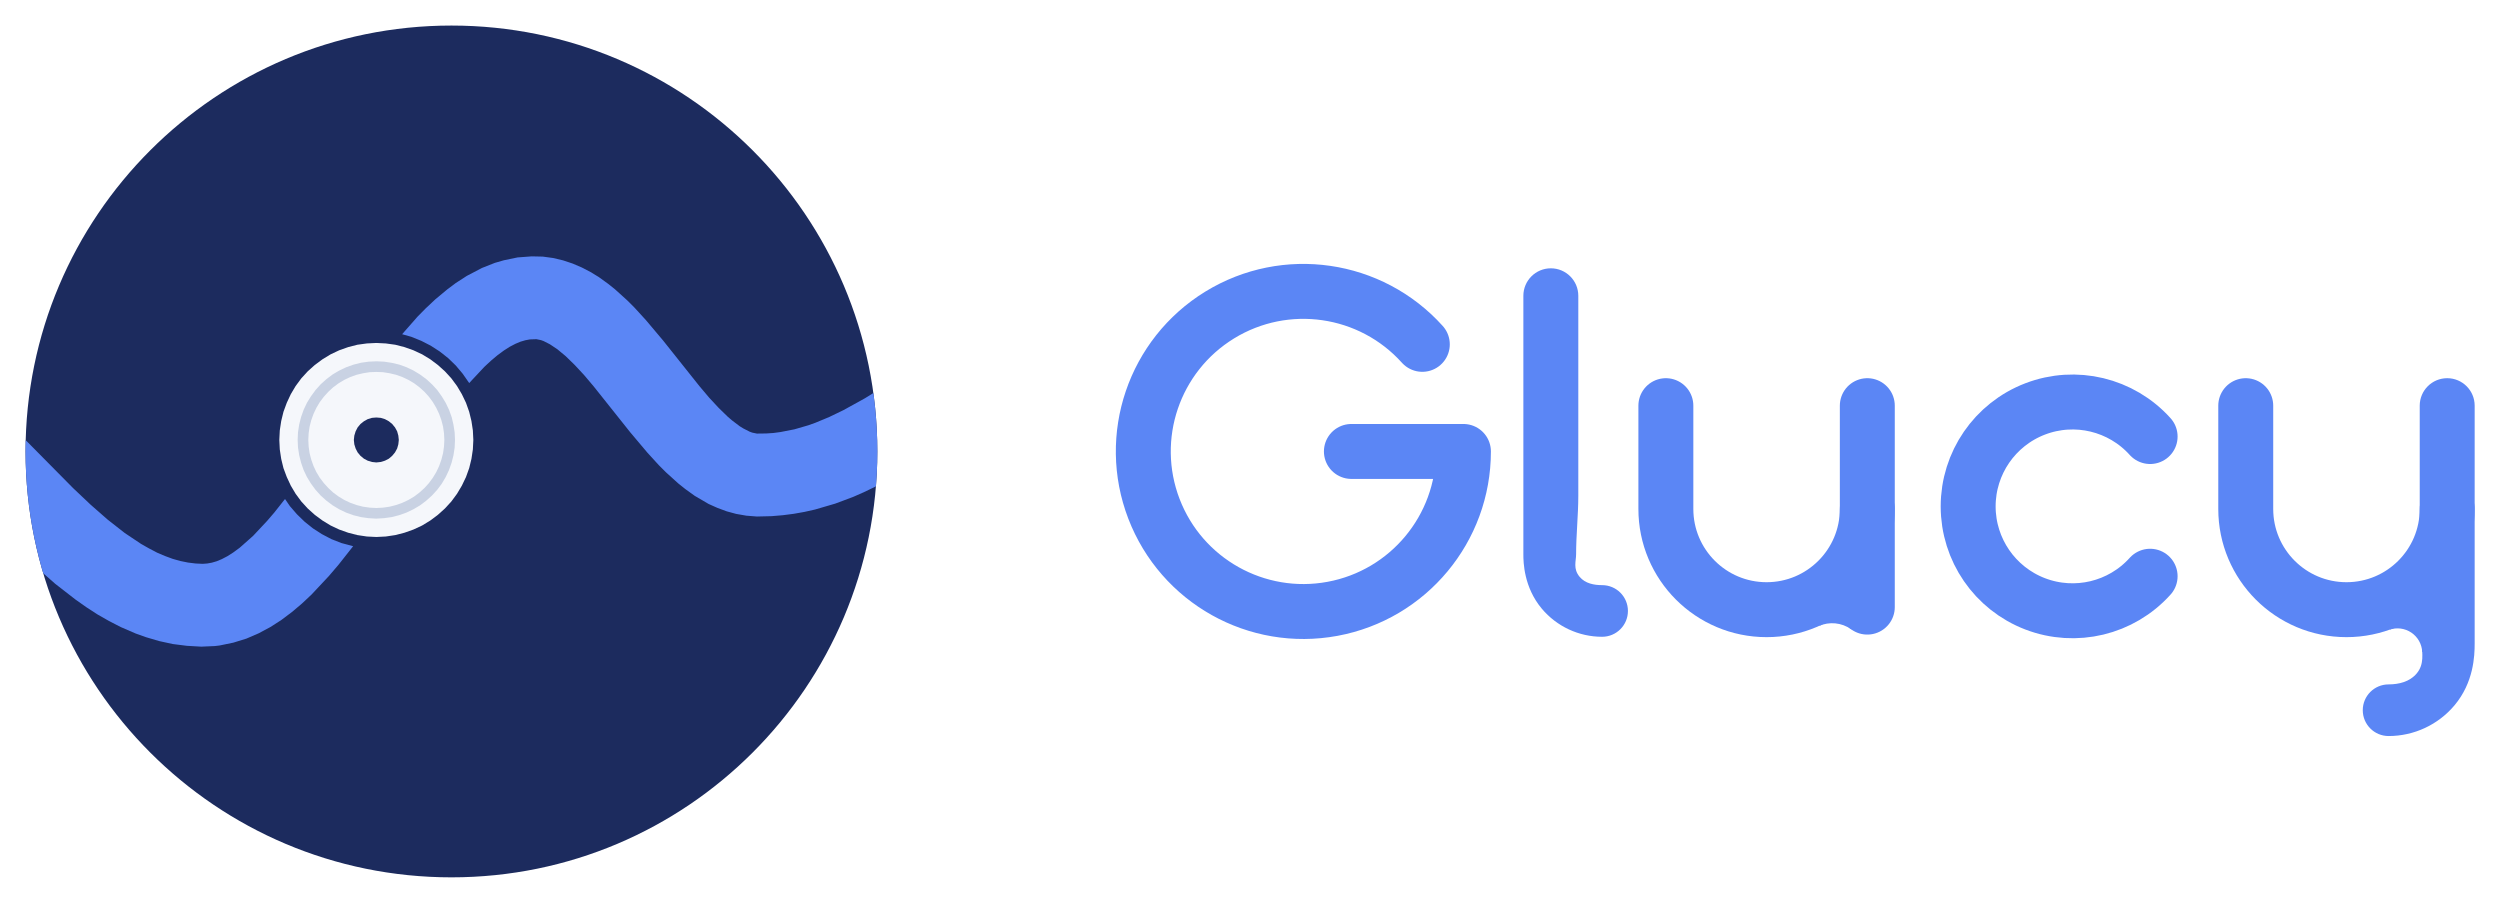
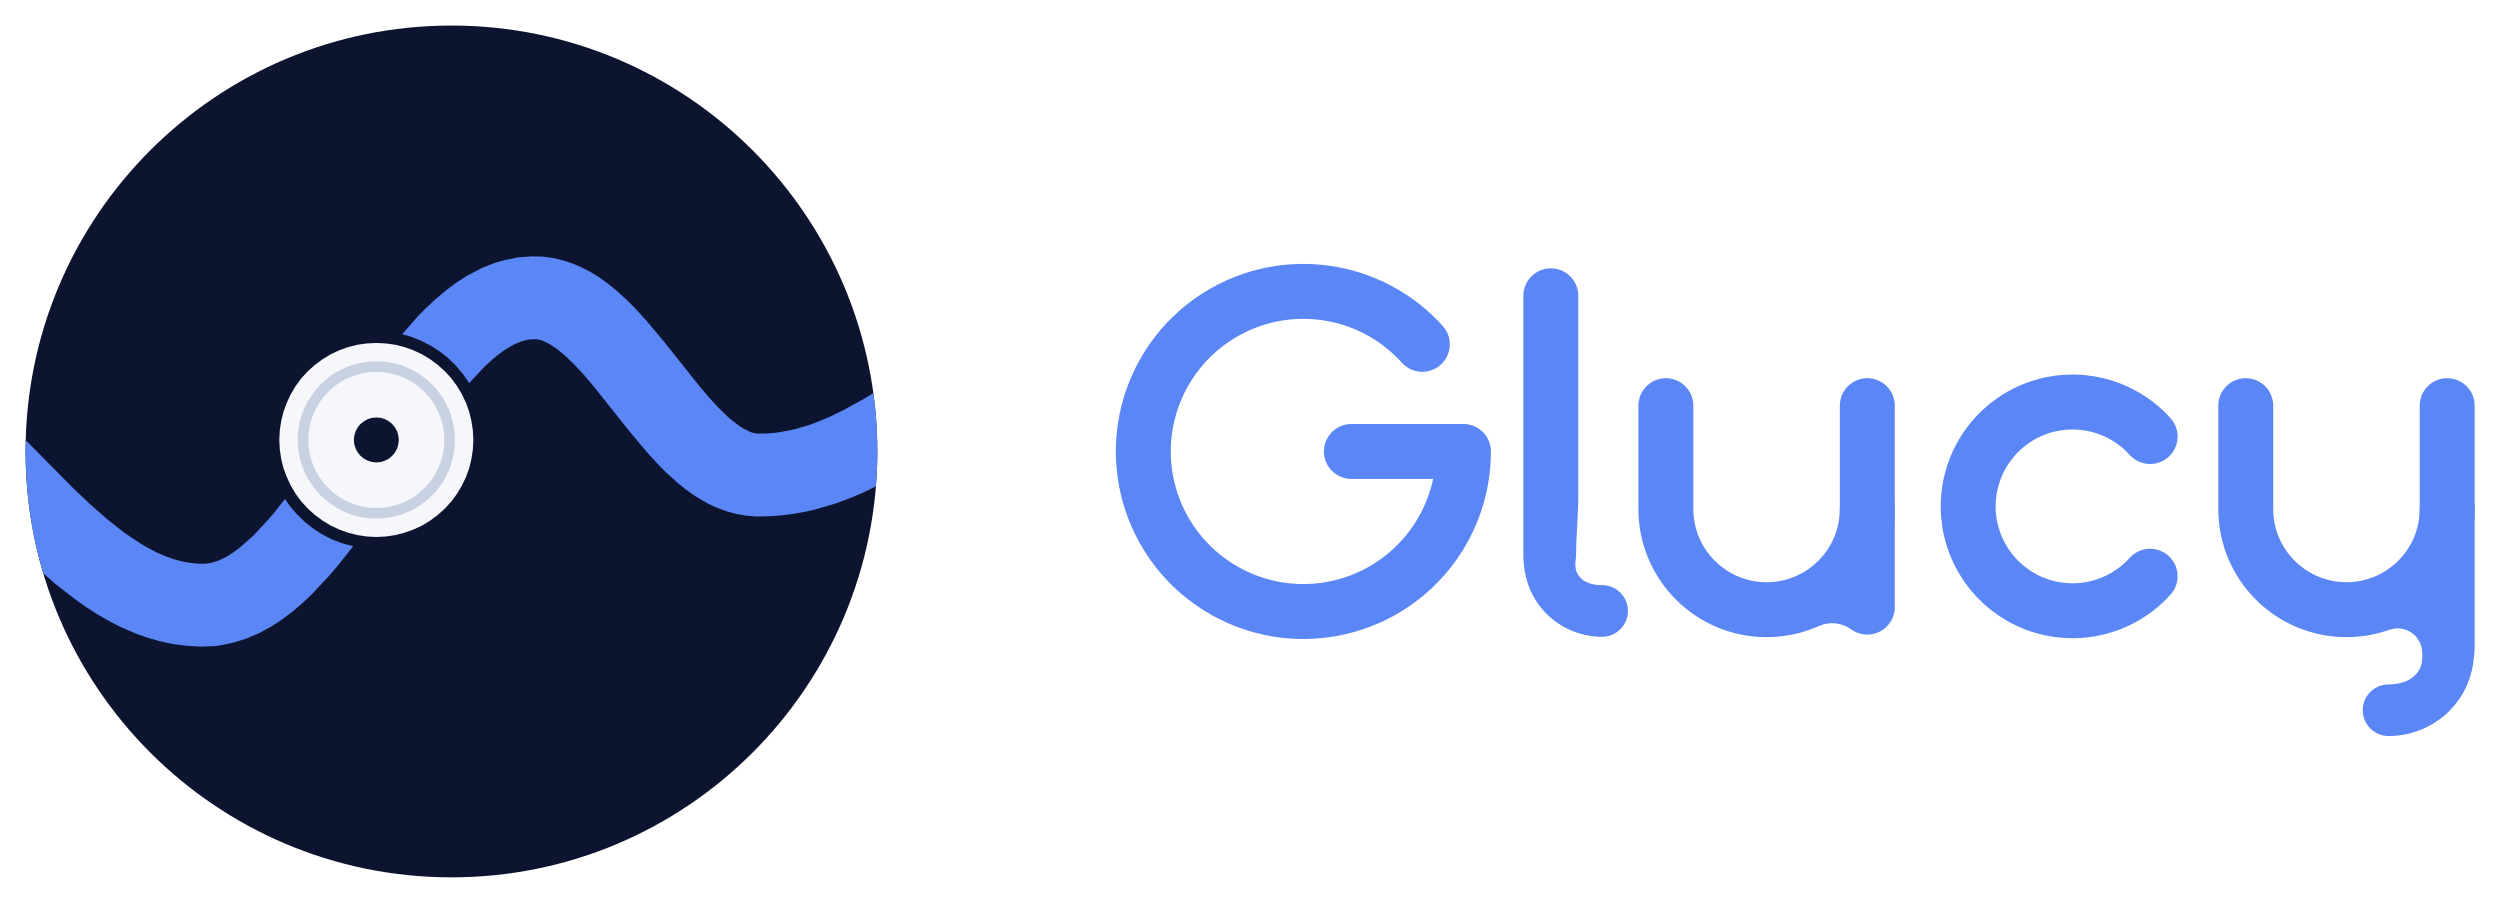
<svg xmlns="http://www.w3.org/2000/svg" viewBox="-3 -3 293.5 106.0">
  <g transform="scale(1.38889) translate(-18 -18)">
    <clipPath id="b">
      <circle cx="54" cy="54" r="36" />
    </clipPath>
    <g clip-path="url(#b)">
-       <rect width="108" height="108" fill="#1C2B5E" />
+       <rect width="108" height="108" fill="#0D1430" />
      <path d="M1.28 49.61L1.92 49.74L2.56 49.92L3.21 50.16L3.87 50.44L4.54 50.79L5.23 51.18L5.92 51.62L7.33 52.65L8.77 53.85L10.98 55.90L16.35 61.33L18.75 63.64L20.51 65.19L22.21 66.51L23.13 67.16L24.07 67.77L25.05 68.33L26.06 68.85L27.31 69.39L28.18 69.70L29.30 70.03L30.45 70.28L31.64 70.43L32.85 70.50L34 70.45L34.41 70.40L35.57 70.16L36.67 69.82L37.71 69.37L38.70 68.84L39.63 68.24L40.52 67.57L41.36 66.86L42.18 66.09L43.64 64.53L44.46 63.57L45.69 62.01L44.69 61.74L43.85 61.41L43.05 60.99L42.29 60.50L41.59 59.94L40.94 59.31L40.35 58.63L39.93 58.02L39.03 59.16L38.42 59.87L37.23 61.14L36.10 62.14L35.57 62.53L35.07 62.85L34.59 63.10L34.16 63.28L33.75 63.40L33.37 63.47L32.97 63.50L32.36 63.47L31.72 63.39L31.08 63.26L30.44 63.08L29.79 62.84L29.13 62.56L28.46 62.21L27.77 61.82L26.38 60.89L24.95 59.77L23.50 58.50L22.02 57.10L16.65 51.67L14.25 49.36L12.56 47.88L11.69 47.17L10.69 46.41L9.75 45.76L8.93 45.23L7.95 44.67L6.76 44.07L5.90 43.69L4.82 43.30L3.70 42.97L2.28 42.68L1.08 42.54L-0.20 42.51L-0.88 42.61L-1.20 42.71L-1.82 43.01L-2.37 43.42L-2.83 43.94L-3.18 44.53L-3.40 45.18L-3.50 45.85L-3.46 46.54L-3.29 47.20L-2.99 47.82L-2.58 48.37L-2.33 48.61L-1.78 49.02L-1.15 49.30L-0.82 49.40L-0.49 49.47L0.64 49.53ZM55.50 48.22L56.77 46.86L57.34 46.33L57.90 45.86L58.43 45.47L58.93 45.15L59.41 44.90L59.84 44.72L60.25 44.60L60.63 44.53L61.18 44.51L61.57 44.59L61.79 44.67L62.32 44.94L62.95 45.36L63.65 45.94L64.41 46.68L65.21 47.54L66.03 48.51L69.12 52.39L70.57 54.11L71.53 55.16L72.14 55.77L73.18 56.71L73.77 57.18L74.56 57.75L75.74 58.44L76.48 58.77L77.26 59.06L78.07 59.28L78.93 59.43L79.82 59.50L81.06 59.47L82.01 59.39L82.94 59.27L83.84 59.11L84.73 58.91L86.44 58.41L87.96 57.84L88.85 57.45L90.36 56.72L92.48 55.55L93.89 54.70L97.79 52.25L99.65 51.15L101.47 50.19L102.66 49.66L103.84 49.21L104.43 49.03L105.60 48.74L106.79 48.56L108.43 48.47L109.10 48.32L109.42 48.20L109.73 48.04L110.29 47.65L110.76 47.15L110.96 46.87L111.13 46.57L111.37 45.93L111.45 45.59L111.50 44.91L111.41 44.23L111.32 43.90L111.04 43.27L110.86 42.98L110.41 42.46L110.15 42.24L109.57 41.87L109.26 41.73L108.59 41.55L108.25 41.51L106.94 41.53L105.23 41.70L104.31 41.86L103.42 42.06L102.41 42.33L100.74 42.89L99.24 43.51L97.64 44.28L96.24 45.04L94.82 45.86L88.96 49.50L87.13 50.51L85.93 51.09L84.75 51.58L84.16 51.79L82.99 52.13L81.81 52.36L81.21 52.44L80.61 52.48L79.82 52.49L79.43 52.41L79.21 52.33L78.68 52.06L78.37 51.87L77.71 51.37L77.35 51.06L76.59 50.32L75.79 49.46L74.97 48.49L71.88 44.61L70.43 42.89L69.47 41.84L68.86 41.23L67.82 40.29L67.23 39.82L66.44 39.25L65.75 38.83L65.02 38.45L64.25 38.12L63.44 37.85L62.60 37.65L61.72 37.53L60.79 37.51L59.59 37.60L58.43 37.84L57.67 38.06L56.58 38.49L55.30 39.16L54.37 39.76L53.65 40.30L52.64 41.14L51.82 41.91L51.13 42.61L49.83 44.09L50.61 44.31L51.45 44.65L52.25 45.06L53.01 45.55L53.72 46.11L54.37 46.74L54.95 47.43Z" fill="#5B86F5" />
      <path d="M55.85 53.03L55.81 52.22L55.69 51.43L55.50 50.65L55.23 49.89L54.88 49.16L54.47 48.47L53.99 47.82L53.45 47.23L52.85 46.69L52.21 46.21L51.52 45.79L50.79 45.45L50.03 45.18L49.25 44.98L48.45 44.87L47.65 44.83L46.85 44.87L46.05 44.98L45.27 45.18L44.51 45.45L43.79 45.79L43.10 46.21L42.45 46.69L41.85 47.23L41.31 47.82L40.83 48.47L40.42 49.16L40.08 49.89L39.80 50.65L39.61 51.43L39.49 52.22L39.45 53.03L39.49 53.83L39.61 54.63L39.80 55.41L40.08 56.16L40.42 56.89L40.83 57.58L41.31 58.23L41.85 58.82L42.45 59.36L43.10 59.84L43.79 60.26L44.51 60.60L45.27 60.87L46.05 61.07L46.85 61.19L47.65 61.23L48.45 61.19L49.25 61.07L50.03 60.87L50.79 60.60L51.52 60.26L52.21 59.84L52.85 59.36L53.45 58.82L53.99 58.23L54.47 57.58L54.88 56.89L55.23 56.16L55.50 55.41L55.69 54.63L55.81 53.83Z" fill="#F5F7FB" />
      <path d="M54.30 53.03L54.27 52.38L54.17 51.74L54.02 51.10L53.80 50.49L53.52 49.90L53.18 49.34L52.80 48.81L52.36 48.33L51.88 47.89L51.35 47.50L50.79 47.16L50.20 46.88L49.59 46.66L48.96 46.51L48.31 46.41L47.66 46.38L47.01 46.41L46.36 46.50L45.73 46.66L45.11 46.88L44.52 47.16L43.96 47.49L43.44 47.88L42.95 48.32L42.52 48.80L42.13 49.33L41.79 49.88L41.51 50.47L41.29 51.09L41.13 51.72L41.03 52.37L41 53.02L41.03 53.67L41.13 54.32L41.29 54.95L41.50 55.56L41.78 56.15L42.12 56.71L42.51 57.24L42.94 57.72L43.43 58.16L43.95 58.55L44.51 58.89L45.10 59.17L45.71 59.39L46.35 59.55L46.99 59.64L47.64 59.68L48.30 59.64L48.94 59.55L49.57 59.39L50.19 59.17L50.78 58.89L51.34 58.56L51.86 58.17L52.35 57.73L52.79 57.25L53.18 56.73L53.51 56.17L53.79 55.58L54.01 54.96L54.17 54.33L54.27 53.68ZM53.40 53.03L53.37 53.59L53.29 54.15L53.15 54.69L52.96 55.23L52.72 55.74L52.43 56.22L52.10 56.67L51.72 57.09L51.30 57.47L50.85 57.81L50.36 58.10L49.85 58.34L49.32 58.53L48.77 58.67L48.21 58.75L47.65 58.78L47.09 58.75L46.53 58.67L45.98 58.53L45.45 58.34L44.94 58.10L44.46 57.81L44 57.47L43.59 57.09L43.21 56.67L42.87 56.22L42.58 55.74L42.34 55.23L42.15 54.69L42.01 54.15L41.93 53.59L41.90 53.03L41.93 52.46L42.01 51.90L42.15 51.36L42.34 50.83L42.58 50.32L42.87 49.83L43.21 49.38L43.59 48.96L44 48.58L44.46 48.24L44.94 47.95L45.45 47.71L45.98 47.52L46.53 47.39L47.09 47.30L47.65 47.28L48.21 47.30L48.77 47.39L49.32 47.52L49.85 47.71L50.36 47.95L50.85 48.24L51.30 48.58L51.72 48.96L52.10 49.38L52.43 49.83L52.72 50.32L52.96 50.83L53.15 51.36L53.29 51.90L53.37 52.46Z" fill="#C9D2E3" fill-rule="evenodd" />
-       <path d="M49.55 53.03L49.51 52.66L49.41 52.30L49.23 51.97L48.99 51.68L48.71 51.45L48.38 51.27L48.02 51.16L47.65 51.13L47.28 51.16L46.92 51.27L46.60 51.45L46.31 51.68L46.07 51.97L45.90 52.30L45.79 52.66L45.75 53.03L45.79 53.40L45.90 53.75L46.07 54.08L46.31 54.37L46.60 54.61L46.92 54.78L47.28 54.89L47.65 54.93L48.02 54.89L48.38 54.78L48.71 54.61L48.99 54.37L49.23 54.08L49.41 53.75L49.51 53.40Z" fill="#1C2B5E" />
+       <path d="M49.55 53.03L49.51 52.66L49.41 52.30L49.23 51.97L48.99 51.68L48.71 51.45L48.38 51.27L48.02 51.16L47.65 51.13L47.28 51.16L46.92 51.27L46.60 51.45L46.31 51.68L46.07 51.97L45.90 52.30L45.79 52.66L45.75 53.03L45.79 53.40L45.90 53.75L46.07 54.08L46.31 54.37L46.60 54.61L46.92 54.78L47.28 54.89L47.65 54.93L48.02 54.89L48.38 54.78L48.71 54.61L48.99 54.37L49.23 54.08L49.41 53.75L49.51 53.40Z" fill="#0D1430" />
    </g>
  </g>
  <g transform="translate(128.00 28.50) scale(0.43)">
    <g transform="translate(0.000 0)">
      <g fill="none" stroke="#5B86F5" stroke-width="15.0" stroke-linecap="round" stroke-linejoin="round">
        <path d="M83.675 20.759A43.700 43.700 0 1 0 94.900 50.000L64.310 50.000" />
      </g>
    </g>
    <g transform="translate(111.262 0)">
      <path d="M0.000 7.500C0.000 25.700 0.000 43.899 0.000 62.099C0.000 67.432 0.000 72.766 0.000 78.099C0.000 80.253 0.124 87.073 5.030 92.920C9.112 97.785 15.150 100.600 21.500 100.600C25.394 100.600 28.550 97.444 28.550 93.550C28.550 89.656 25.394 86.500 21.500 86.500C19.308 86.500 16.894 86.057 15.372 84.242C13.512 82.026 14.400 79.958 14.400 78.099C14.400 72.766 15.000 67.432 15.000 62.099C15.000 43.899 15.000 25.700 15.000 7.500C15.000 3.358 11.642 0.000 7.500 0.000C3.358 0.000 0.000 3.358 0.000 7.500Z" fill="#5B86F5" />
    </g>
    <g transform="translate(142.669 0)">
      <g fill="none" stroke="#5B86F5" stroke-width="15.0" stroke-linecap="round" stroke-linejoin="round">
        <path d="M7.500 37.500L7.500 65.700A27.500 27.500 0 0 0 62.500 65.700L62.500 37.500" />
        <path d="M62.500 65.700L62.500 92.500" />
      </g>
      <path d="M49.236 97.674C52.130 96.386 55.489 96.714 58.079 98.538L59.579 98.538L56.998 92.569L55.498 92.569Z" fill="#5B86F5" />
    </g>
    <g transform="translate(225.202 0)">
      <g fill="none" stroke="#5B86F5" stroke-width="15.0" stroke-linecap="round" stroke-linejoin="round">
        <path d="M57.180 45.930A28.500 28.500 0 1 0 57.180 84.070" />
      </g>
    </g>
    <g transform="translate(300.990 0)">
      <g fill="none" stroke="#5B86F5" stroke-width="15.0" stroke-linecap="round" stroke-linejoin="round">
        <path d="M7.500 37.500L7.500 65.700A27.500 27.500 0 0 0 62.500 65.700" />
      </g>
      <path d="M55.000 37.500C55.000 53.828 55.000 70.156 55.000 86.485C55.000 91.818 55.600 97.151 55.600 102.485C55.600 105.166 56.332 108.040 54.160 110.628C52.258 112.895 49.283 113.600 46.500 113.600C42.606 113.600 39.450 116.756 39.450 120.650C39.450 124.544 42.606 127.700 46.500 127.700C53.442 127.700 60.040 124.623 64.502 119.306C69.742 113.060 70.000 105.831 70.000 102.485C70.000 97.151 70.000 91.818 70.000 86.485C70.000 70.156 70.000 53.828 70.000 37.500C70.000 33.358 66.642 30.000 62.500 30.000C58.358 30.000 55.000 33.358 55.000 37.500Z" fill="#5B86F5" />
      <path d="M46.683 98.692C48.696 97.980 50.926 98.261 52.699 99.451C54.471 100.641 55.576 102.599 55.679 104.732L57.179 104.732L57.097 92.498L55.597 92.498Z" fill="#5B86F5" />
    </g>
  </g>
</svg>
